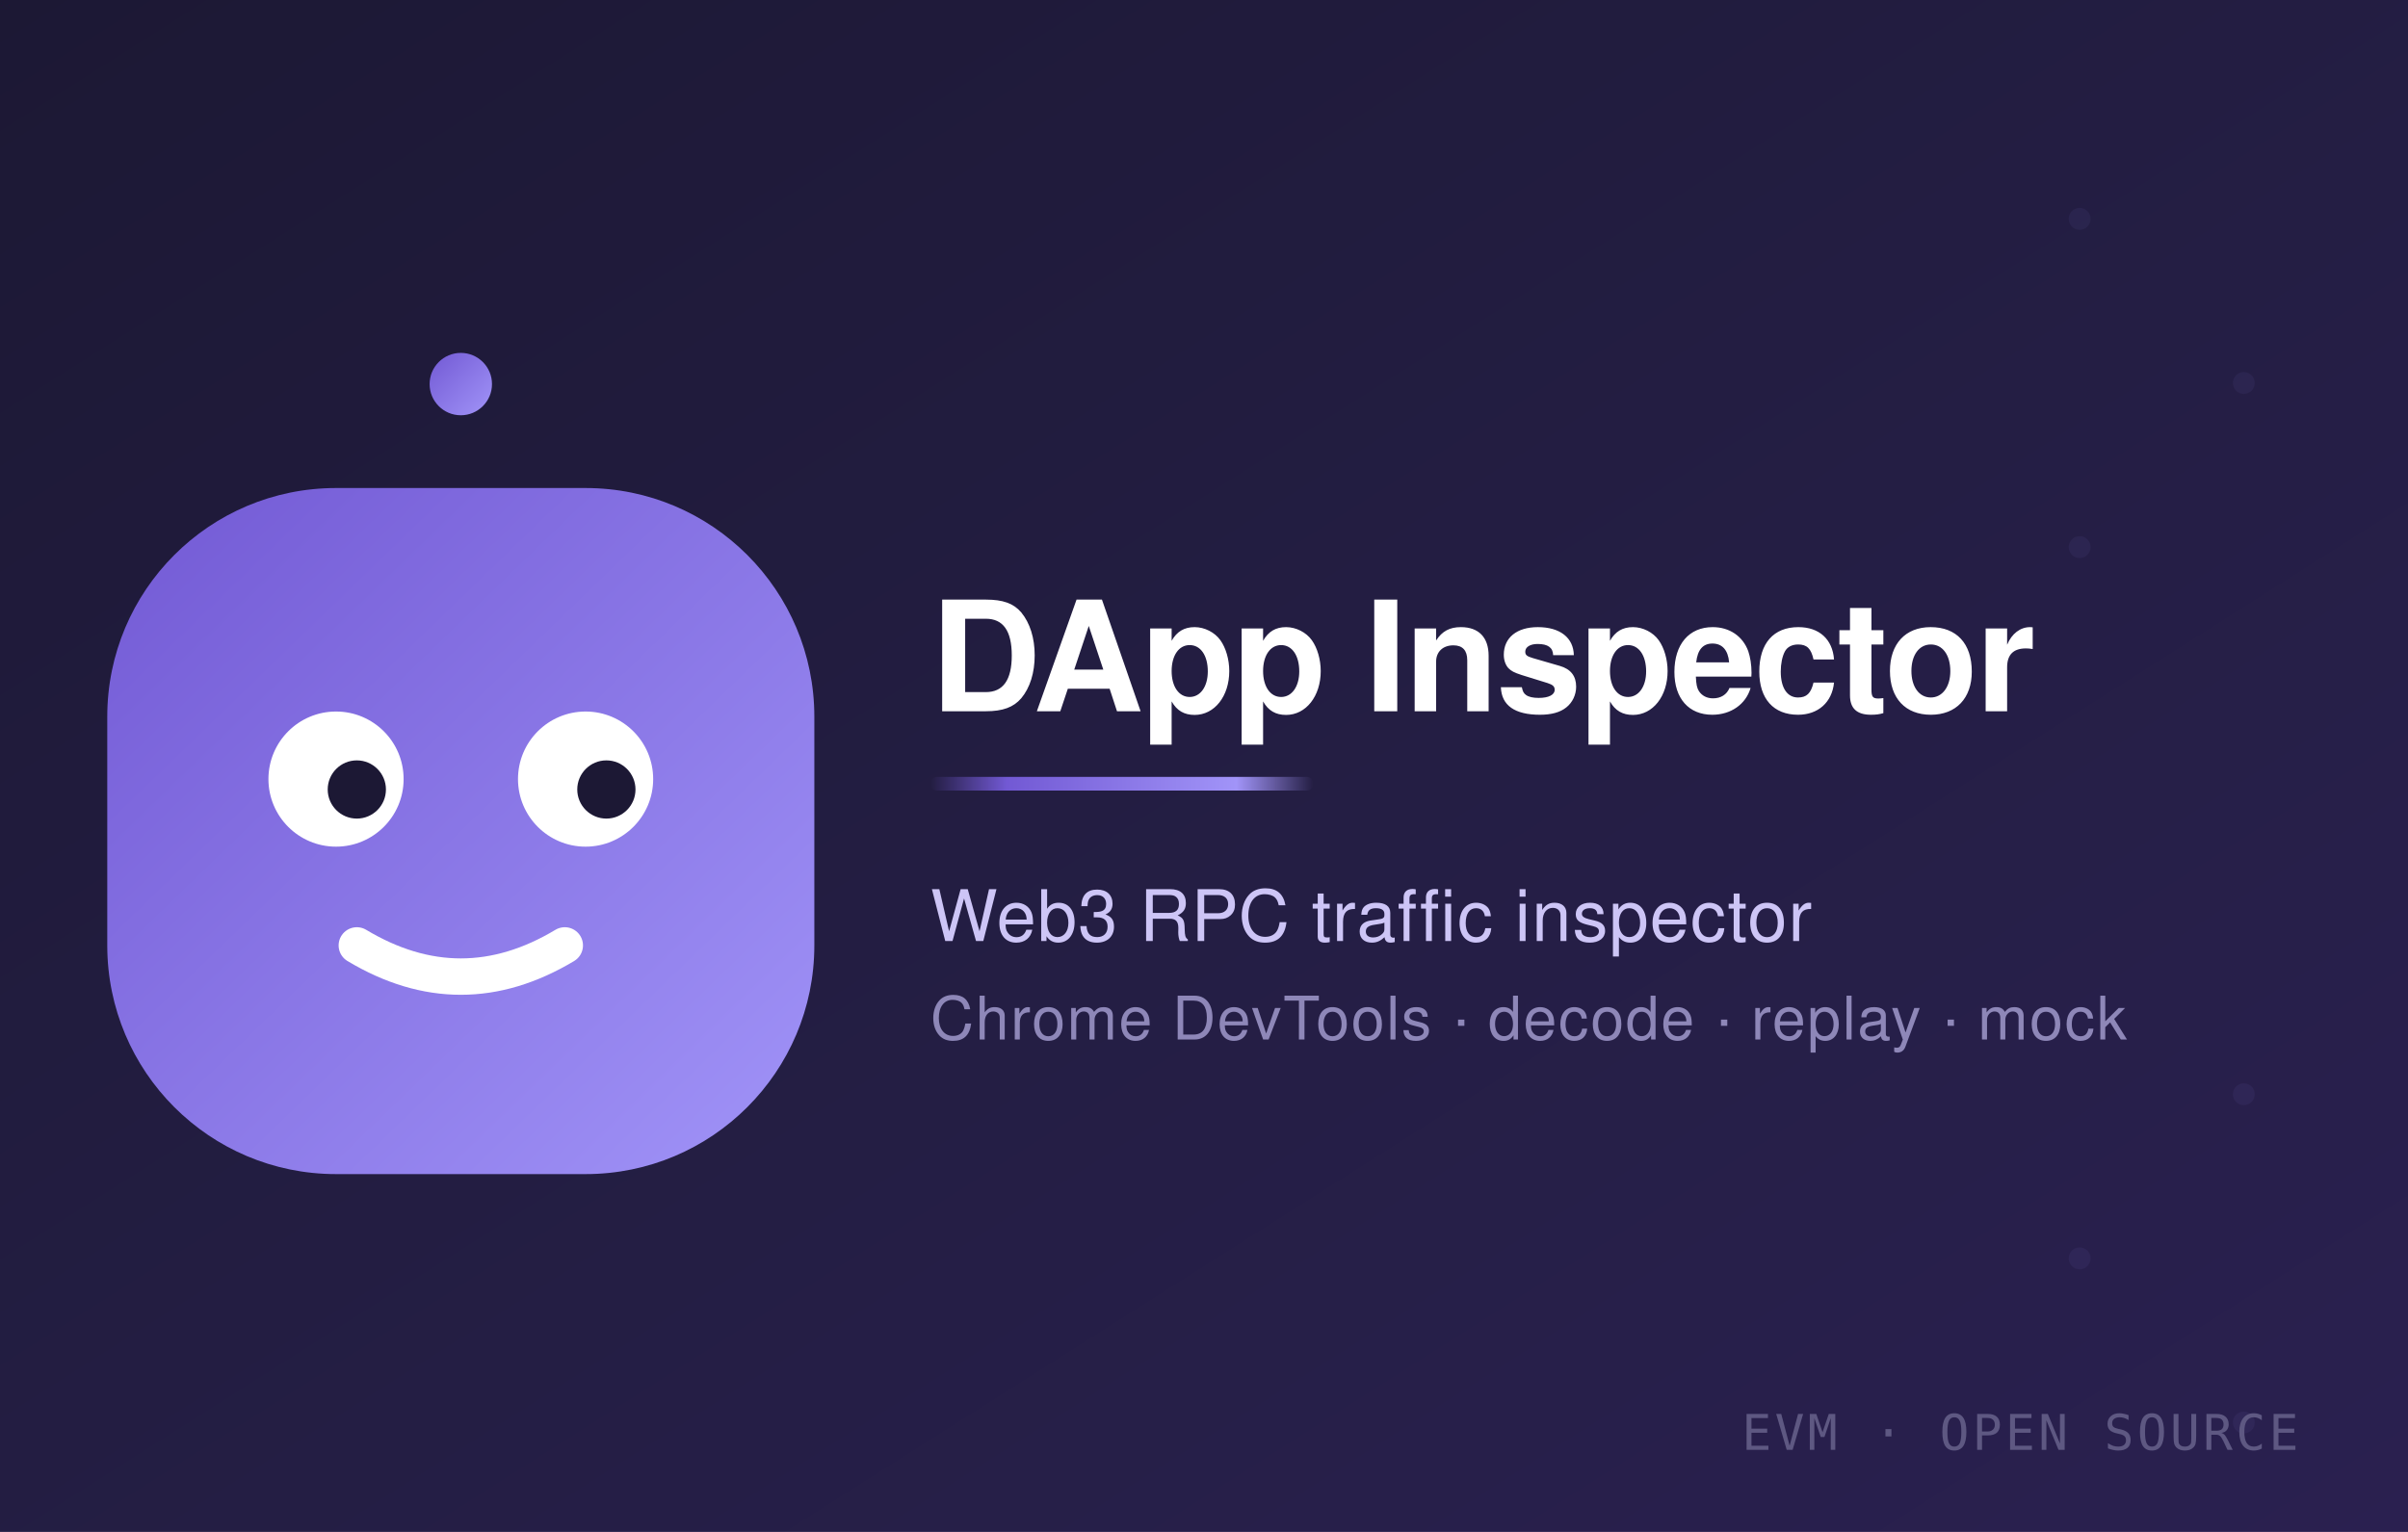
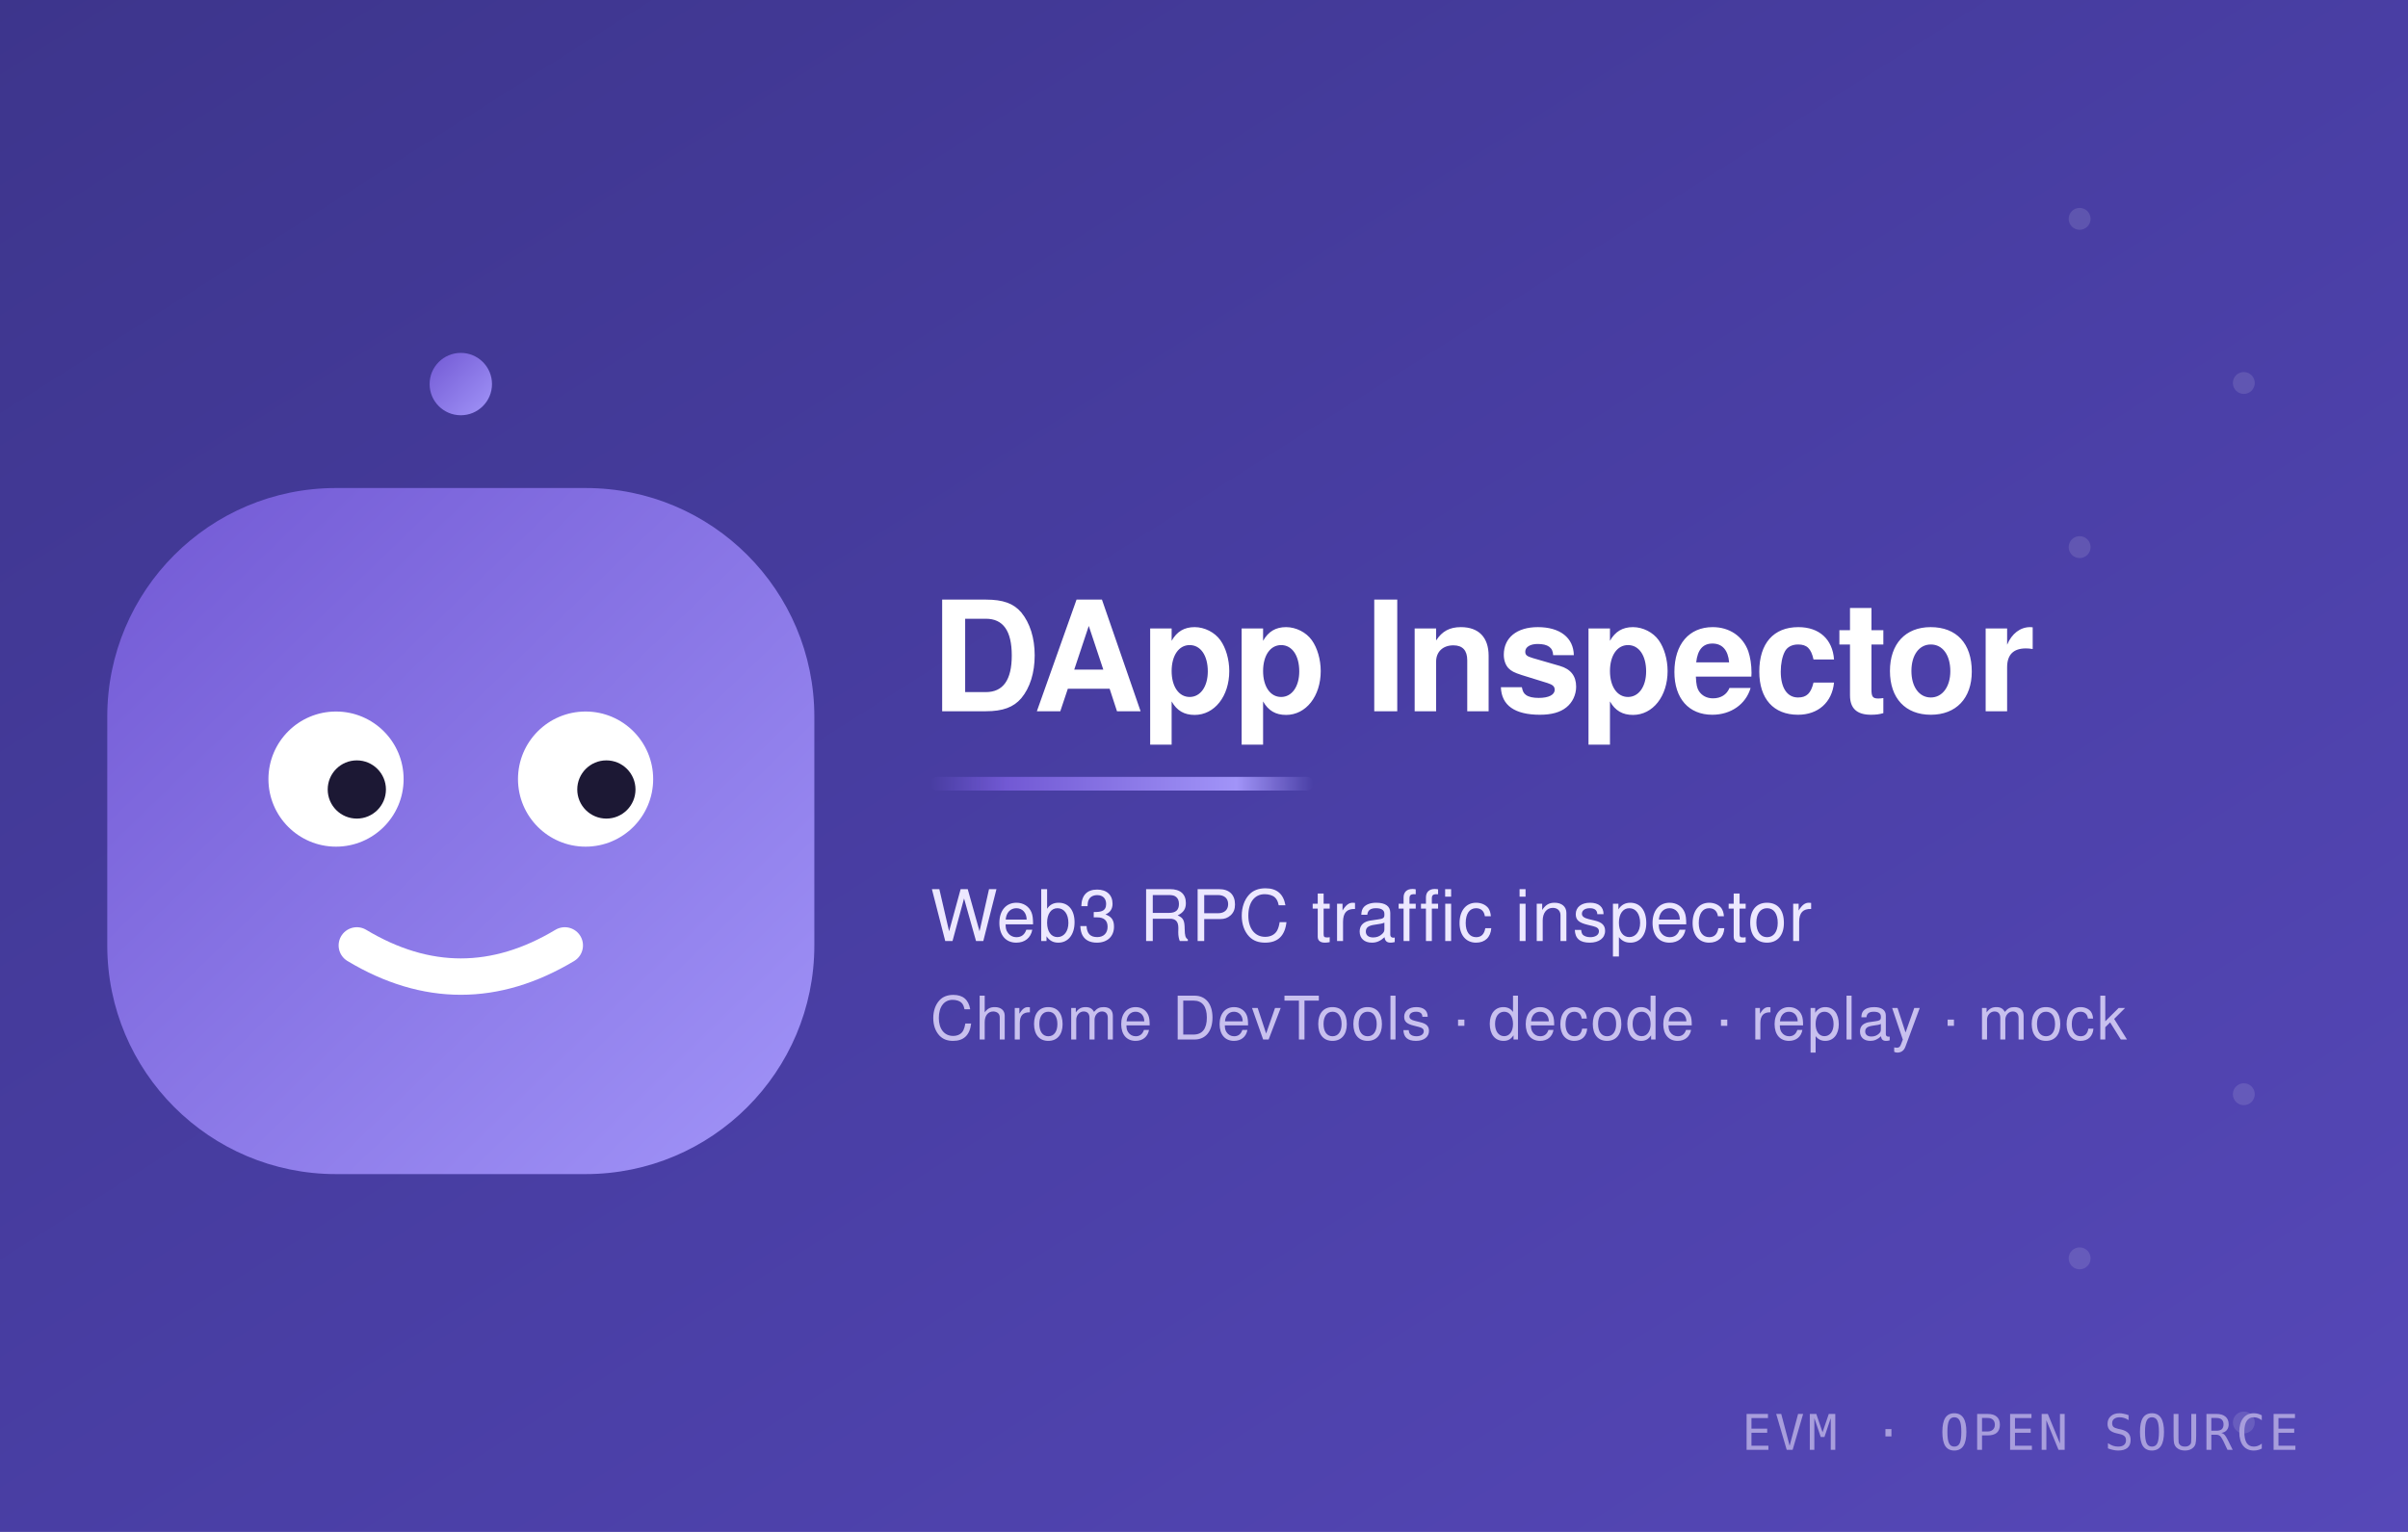
<svg xmlns="http://www.w3.org/2000/svg" viewBox="0 0 440 280" width="440" height="280">
  <defs>
    <linearGradient id="bg" x1="0" y1="0" x2="1" y2="1">
-       <stop offset="0%" stop-color="#1c1834" />
-       <stop offset="55%" stop-color="#241e44" />
-       <stop offset="100%" stop-color="#2a2050" />
+       <stop offset="0%" stop-color="#3d358c" />
+       <stop offset="55%" stop-color="#4a3fa6" />
+       <stop offset="100%" stop-color="#5648b8" />
    </linearGradient>
    <linearGradient id="mascot" x1="0" y1="0" x2="1" y2="1">
      <stop offset="0%" stop-color="#7259d4" />
      <stop offset="100%" stop-color="#a194f8" />
    </linearGradient>
    <linearGradient id="accent-line" x1="0" y1="0" x2="1" y2="0">
      <stop offset="0%" stop-color="#7259d4" stop-opacity="0" />
      <stop offset="20%" stop-color="#7259d4" stop-opacity="1" />
      <stop offset="80%" stop-color="#a194f8" stop-opacity="1" />
      <stop offset="100%" stop-color="#a194f8" stop-opacity="0" />
    </linearGradient>
  </defs>
  <rect width="440" height="280" fill="url(#bg)" />
-   <g fill="#a194f8" opacity="0.06">
+   <g fill="#ffffff" opacity="0.12">
    <circle cx="380" cy="40" r="2" />
    <circle cx="410" cy="70" r="2" />
    <circle cx="380" cy="100" r="2" />
    <circle cx="410" cy="200" r="2" />
    <circle cx="380" cy="230" r="2" />
    <circle cx="410" cy="260" r="2" />
  </g>
  <g transform="translate(-7, 55) scale(1.9)">
    <path d="M48 18 L48 10" stroke="url(#mascot)" stroke-width="4" stroke-linecap="round" />
    <circle cx="48" cy="8" r="3" fill="url(#mascot)" />
    <rect x="14" y="18" width="68" height="66" rx="22" fill="url(#mascot)" />
    <circle cx="36" cy="46" r="6.5" fill="#ffffff" />
    <circle cx="60" cy="46" r="6.5" fill="#ffffff" />
    <circle cx="38" cy="47" r="2.8" fill="#1c1834" />
    <circle cx="62" cy="47" r="2.8" fill="#1c1834" />
    <path d="M38 62 Q48 68 58 62" stroke="#ffffff" stroke-width="3.5" stroke-linecap="round" fill="none" />
  </g>
  <g font-family="Helvetica, 'Helvetica Neue', Arial, sans-serif">
    <text x="170" y="130" font-size="28" font-weight="700" fill="#ffffff" letter-spacing="-0.4">DApp Inspector</text>
    <rect x="170" y="142" width="70" height="2.5" rx="1.25" fill="url(#accent-line)" />
-     <text x="170" y="172" font-size="13" font-weight="500" fill="#cdc5f6" letter-spacing="0.2">Web3 RPC traffic inspector</text>
-     <text x="170" y="190" font-size="11" font-weight="400" fill="#8e87b8" letter-spacing="0.3">Chrome DevTools · decode · replay · mock</text>
+     <text x="170" y="172" font-size="13" font-weight="500" fill="#ece8ff" letter-spacing="0.2">Web3 RPC traffic inspector</text>
+     <text x="170" y="190" font-size="11" font-weight="400" fill="#c8c0ee" letter-spacing="0.3">Chrome DevTools · decode · replay · mock</text>
  </g>
-   <text x="420" y="265" font-family="'SF Mono', 'JetBrains Mono', Menlo, Consolas, monospace" font-size="9" fill="#5e5882" letter-spacing="0.6" text-anchor="end">EVM · OPEN SOURCE</text>
+   <text x="420" y="265" font-family="'SF Mono', 'JetBrains Mono', Menlo, Consolas, monospace" font-size="9" fill="#a89edc" letter-spacing="0.6" text-anchor="end">EVM · OPEN SOURCE</text>
</svg>
